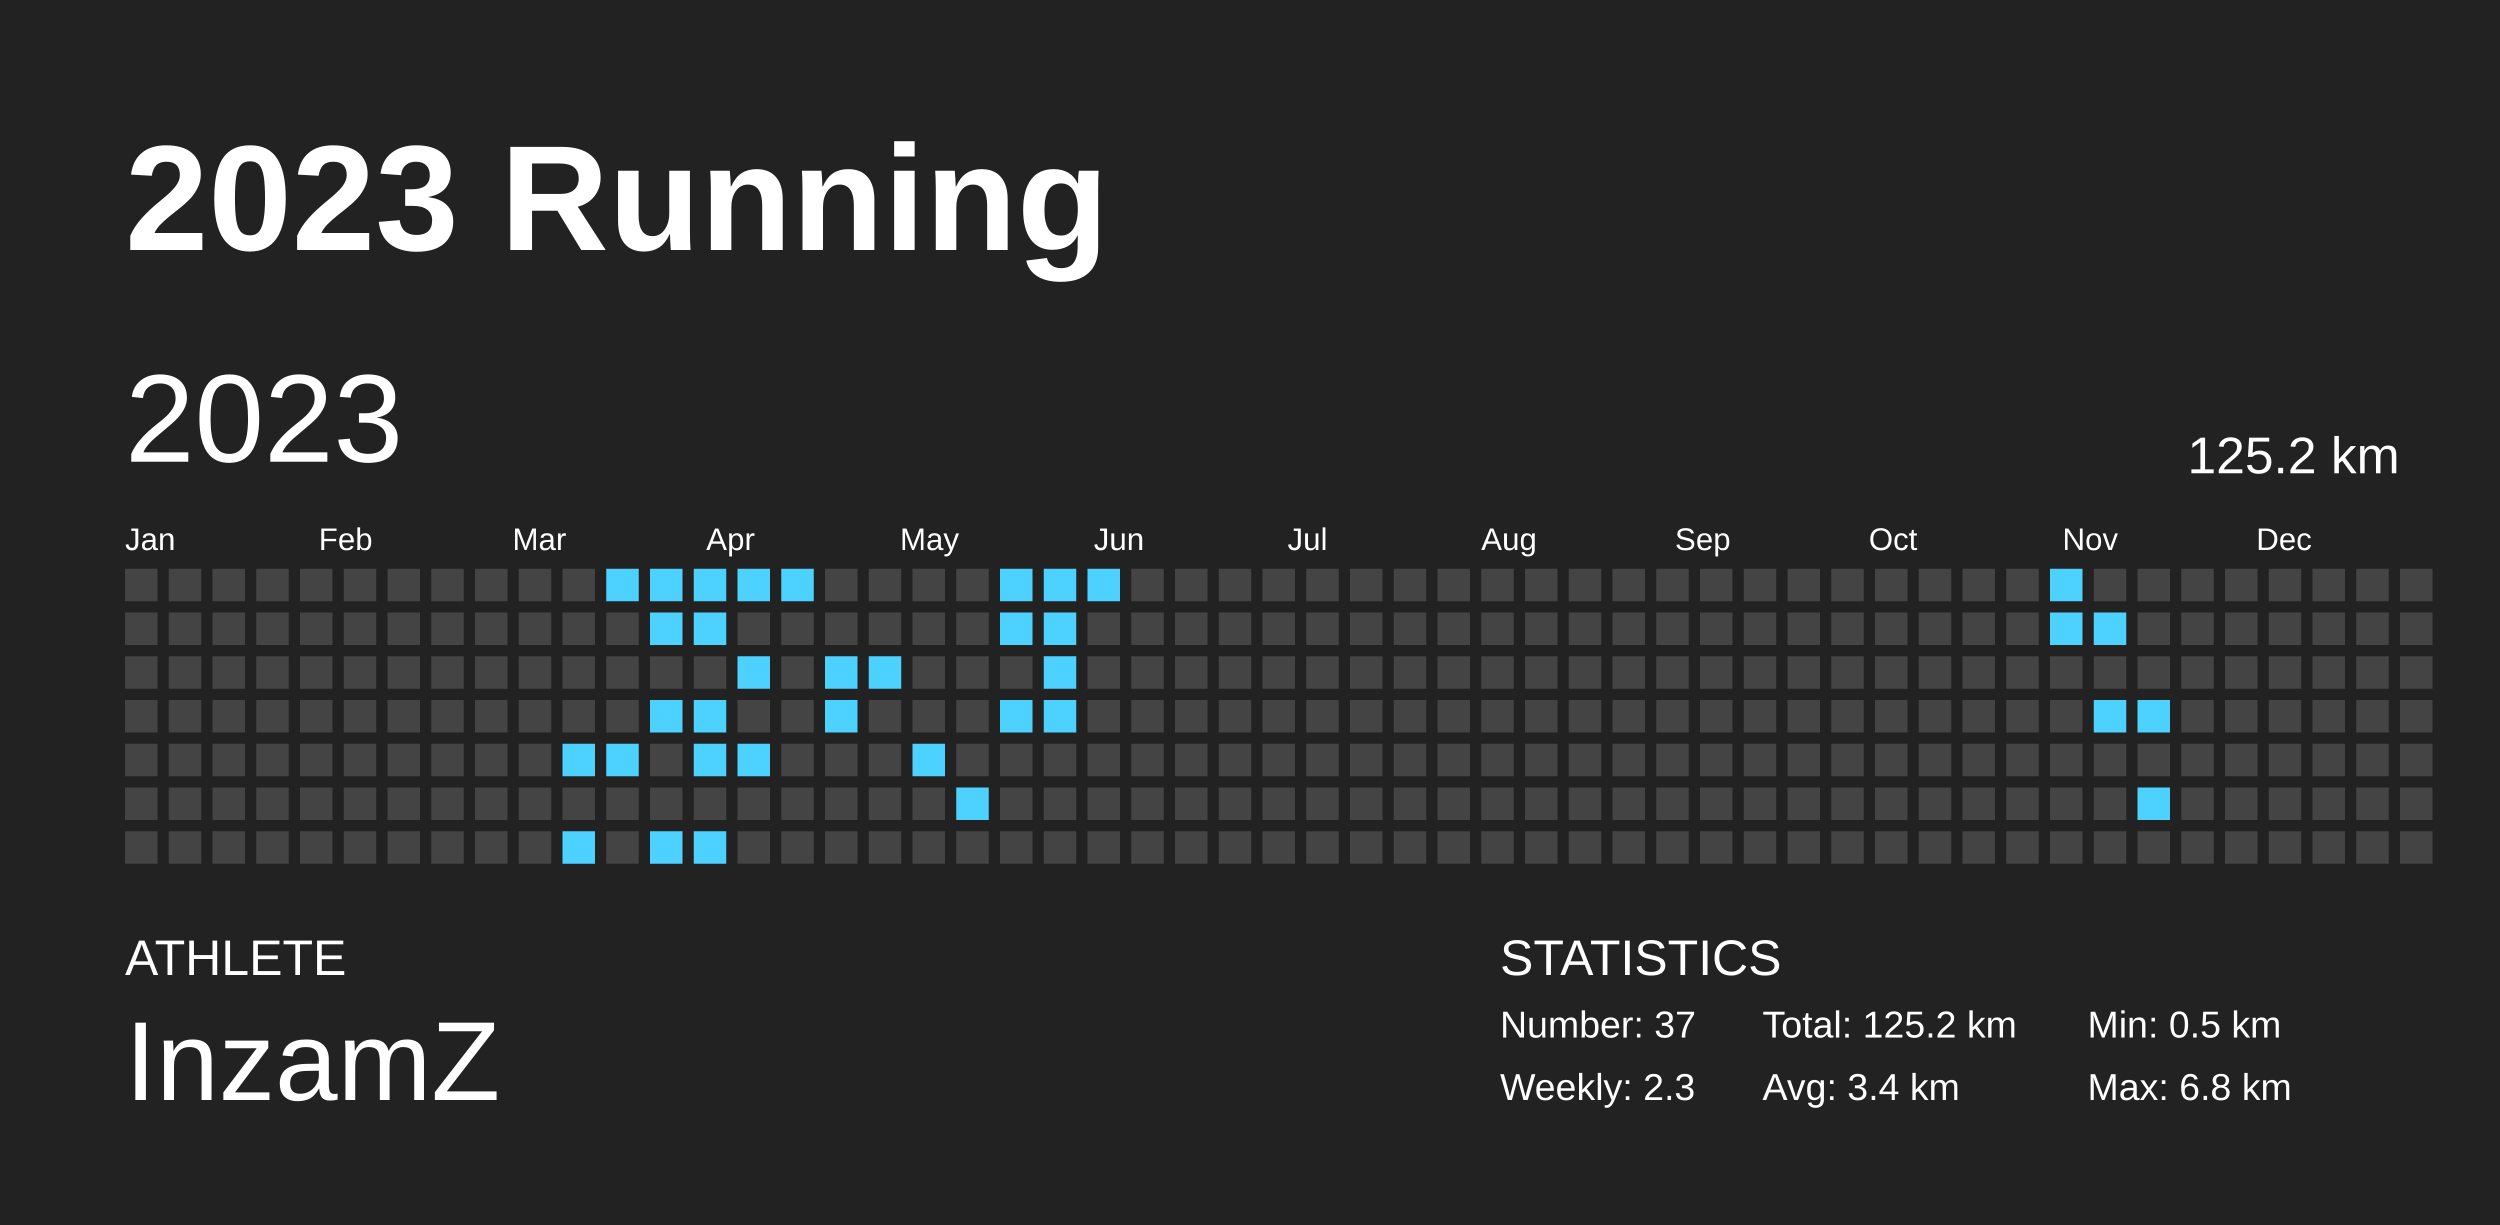
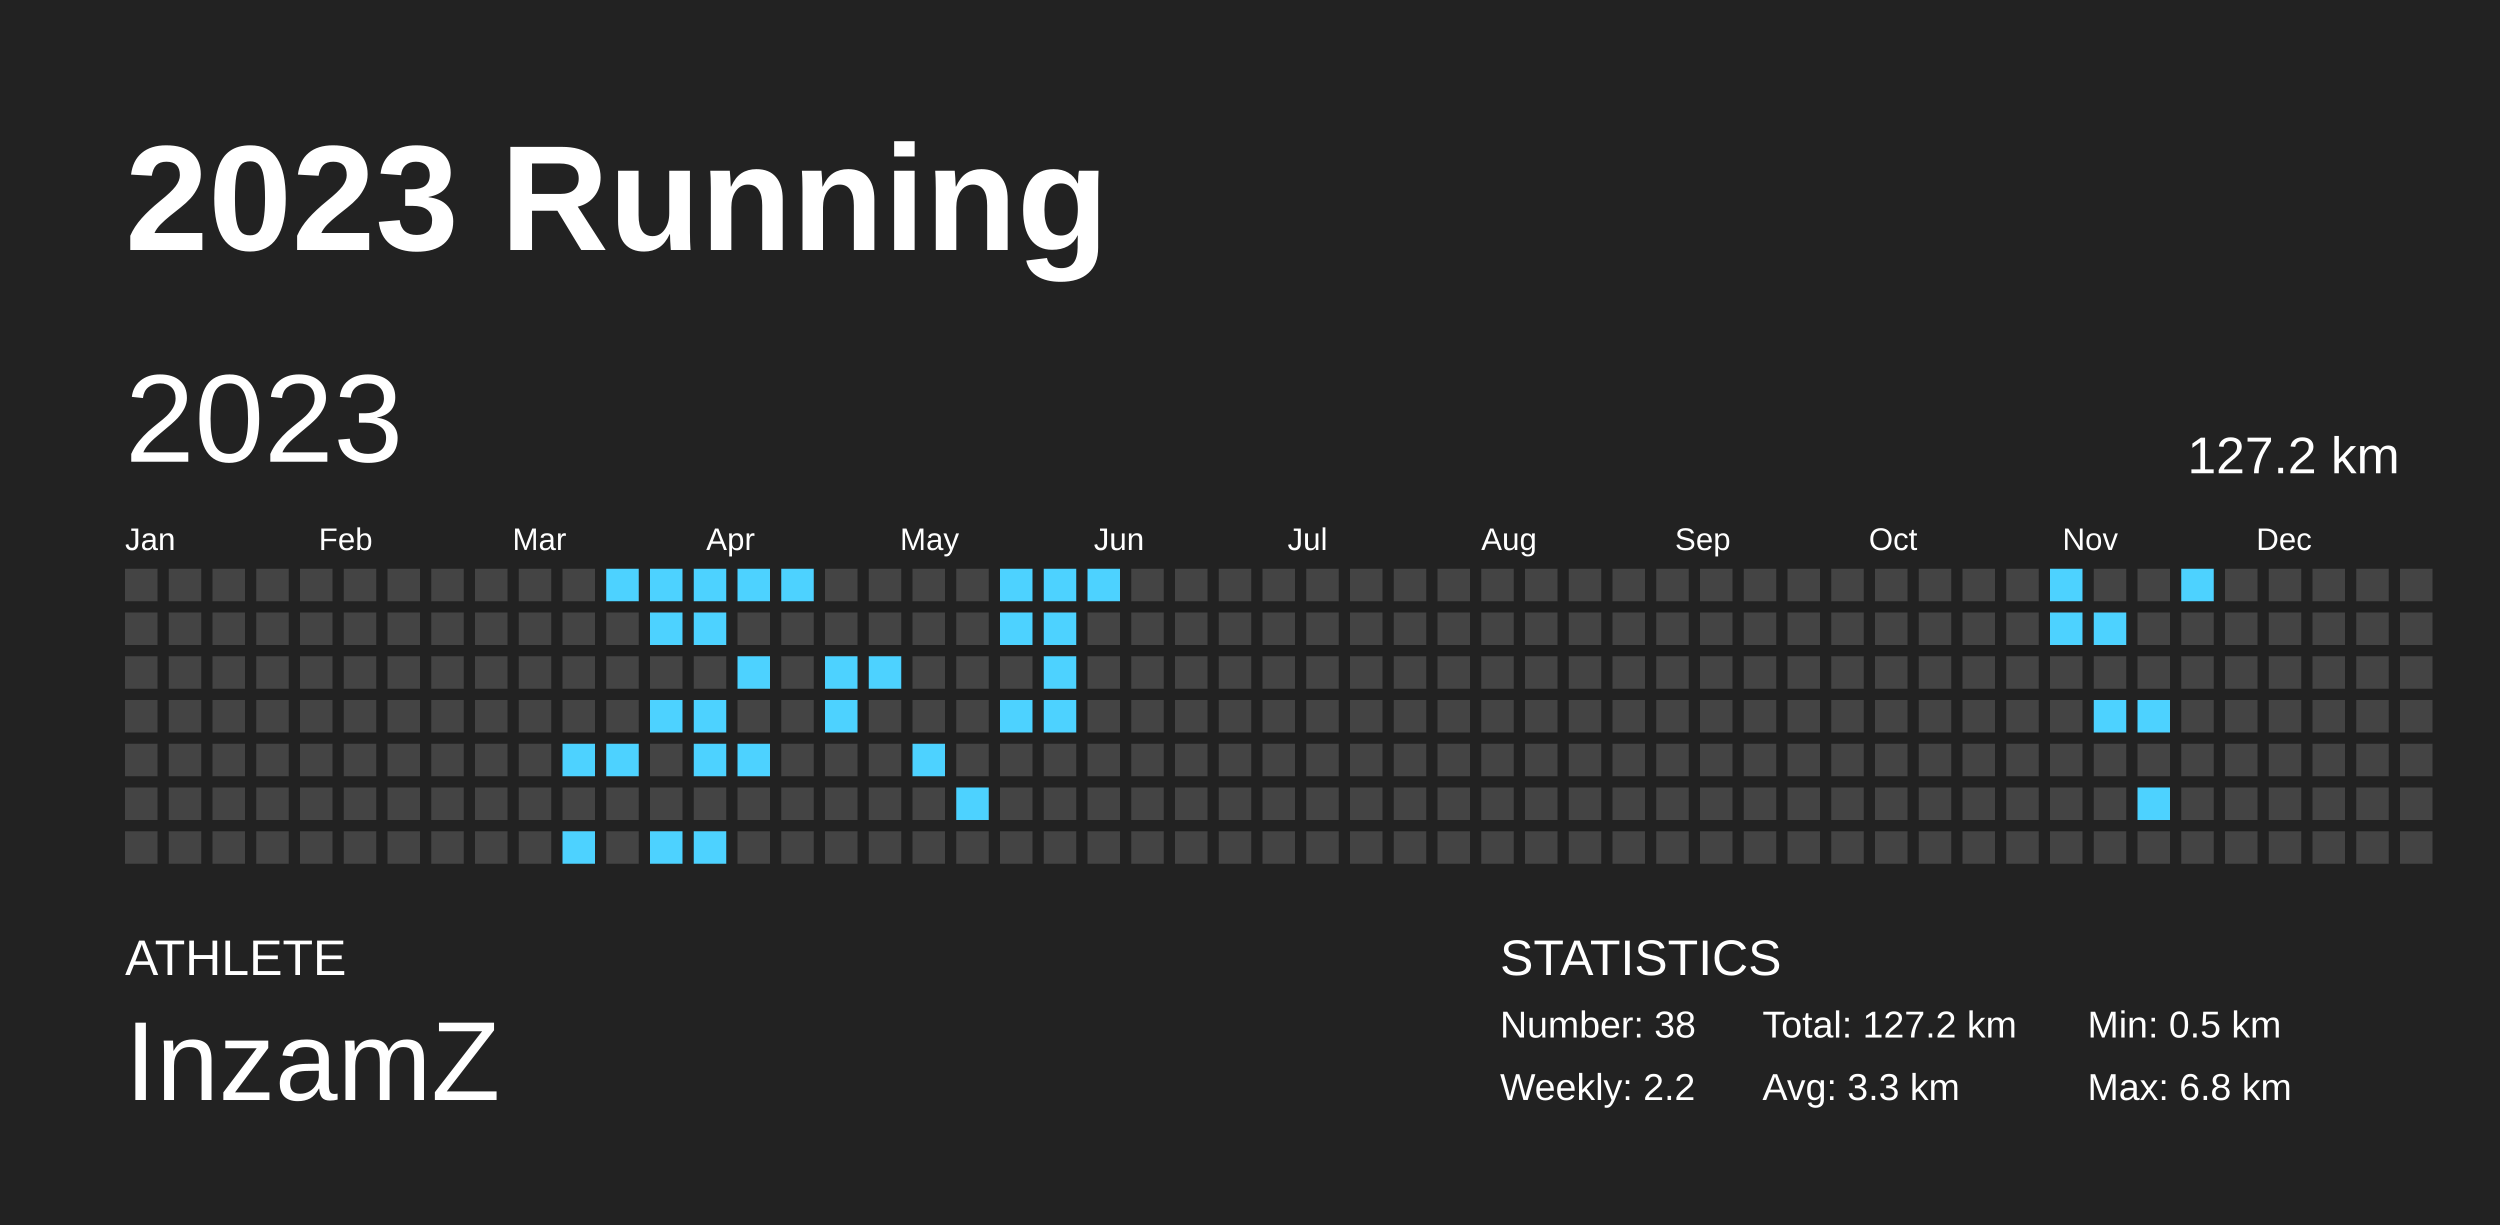
<svg xmlns="http://www.w3.org/2000/svg" baseProfile="full" height="98mm" version="1.1" viewBox="0,0,200,98" width="200mm">
  <defs />
  <rect fill="#222222" height="98" width="200" x="0" y="0" />
  <text fill="#FFFFFF" style="font-size:12px; font-family:Arial; font-weight:bold;" x="10" y="20">2023 Running</text>
  <text fill="#FFFFFF" style="font-size:4px; font-family:Arial" x="10" y="78">ATHLETE</text>
  <text fill="#FFFFFF" style="font-size:9px; font-family:Arial" x="10" y="88">InzamZ</text>
  <text fill="#FFFFFF" style="font-size:4px; font-family:Arial" x="120" y="78">STATISTICS</text>
-   <text fill="#FFFFFF" style="font-size:3px; font-family:Arial" x="120" y="83">Number: 37</text>
-   <text fill="#FFFFFF" style="font-size:3px; font-family:Arial" x="120" y="88">Weekly: 2.3</text>
-   <text fill="#FFFFFF" style="font-size:3px; font-family:Arial" x="141" y="83">Total: 125.2 km</text>
-   <text fill="#FFFFFF" style="font-size:3px; font-family:Arial" x="141" y="88">Avg: 3.4 km</text>
+   <text fill="#FFFFFF" style="font-size:3px; font-family:Arial" x="120" y="83">Number: 38</text>
+   <text fill="#FFFFFF" style="font-size:3px; font-family:Arial" x="120" y="88">Weekly: 2.2</text>
+   <text fill="#FFFFFF" style="font-size:3px; font-family:Arial" x="141" y="83">Total: 127.2 km</text>
+   <text fill="#FFFFFF" style="font-size:3px; font-family:Arial" x="141" y="88">Avg: 3.3 km</text>
  <text fill="#FFFFFF" style="font-size:3px; font-family:Arial" x="167" y="83">Min: 0.5 km</text>
  <text fill="#FFFFFF" style="font-size:3px; font-family:Arial" x="167" y="88">Max: 6.8 km</text>
  <text dominant-baseline="hanging" fill="#FFFFFF" style="font-size:10.0px; font-family:Arial;" x="10" y="30">2023</text>
-   <text dominant-baseline="hanging" fill="#FFFFFF" style="font-size:4.125px; font-family:Arial;" x="175" y="35">125.2 km</text>
+   <text dominant-baseline="hanging" fill="#FFFFFF" style="font-size:4.125px; font-family:Arial;" x="175" y="35">127.2 km</text>
  <text fill="#FFFFFF" style="font-size:2.5px; font-family:Arial" x="10.0" y="44">Jan</text>
  <text fill="#FFFFFF" style="font-size:2.5px; font-family:Arial" x="25.5" y="44">Feb</text>
  <text fill="#FFFFFF" style="font-size:2.5px; font-family:Arial" x="41.0" y="44">Mar</text>
  <text fill="#FFFFFF" style="font-size:2.5px; font-family:Arial" x="56.5" y="44">Apr</text>
  <text fill="#FFFFFF" style="font-size:2.5px; font-family:Arial" x="72.0" y="44">May</text>
  <text fill="#FFFFFF" style="font-size:2.5px; font-family:Arial" x="87.5" y="44">Jun</text>
  <text fill="#FFFFFF" style="font-size:2.5px; font-family:Arial" x="103.0" y="44">Jul</text>
  <text fill="#FFFFFF" style="font-size:2.5px; font-family:Arial" x="118.5" y="44">Aug</text>
  <text fill="#FFFFFF" style="font-size:2.5px; font-family:Arial" x="134.0" y="44">Sep</text>
  <text fill="#FFFFFF" style="font-size:2.5px; font-family:Arial" x="149.5" y="44">Oct</text>
  <text fill="#FFFFFF" style="font-size:2.5px; font-family:Arial" x="165.0" y="44">Nov</text>
  <text fill="#FFFFFF" style="font-size:2.5px; font-family:Arial" x="180.5" y="44">Dec</text>
  <rect fill="#444444" height="2.6" width="2.6" x="10.0" y="45.5" />
  <rect fill="#444444" height="2.6" width="2.6" x="10.0" y="49.0" />
  <rect fill="#444444" height="2.6" width="2.6" x="10.0" y="52.5" />
  <rect fill="#444444" height="2.6" width="2.6" x="10.0" y="56.0" />
  <rect fill="#444444" height="2.6" width="2.6" x="10.0" y="59.5" />
  <rect fill="#444444" height="2.6" width="2.6" x="10.0" y="63.0" />
  <rect fill="#444444" height="2.6" width="2.6" x="10.0" y="66.5" />
  <rect fill="#444444" height="2.6" width="2.6" x="13.5" y="45.5" />
  <rect fill="#444444" height="2.6" width="2.6" x="13.5" y="49.0" />
  <rect fill="#444444" height="2.6" width="2.6" x="13.5" y="52.5" />
  <rect fill="#444444" height="2.6" width="2.6" x="13.5" y="56.0" />
  <rect fill="#444444" height="2.6" width="2.6" x="13.5" y="59.5" />
  <rect fill="#444444" height="2.6" width="2.6" x="13.5" y="63.0" />
  <rect fill="#444444" height="2.6" width="2.6" x="13.5" y="66.5" />
  <rect fill="#444444" height="2.6" width="2.6" x="17.0" y="45.5" />
  <rect fill="#444444" height="2.6" width="2.6" x="17.0" y="49.0" />
  <rect fill="#444444" height="2.6" width="2.6" x="17.0" y="52.5" />
  <rect fill="#444444" height="2.6" width="2.6" x="17.0" y="56.0" />
  <rect fill="#444444" height="2.6" width="2.6" x="17.0" y="59.5" />
  <rect fill="#444444" height="2.6" width="2.6" x="17.0" y="63.0" />
  <rect fill="#444444" height="2.6" width="2.6" x="17.0" y="66.5" />
  <rect fill="#444444" height="2.6" width="2.6" x="20.5" y="45.5" />
  <rect fill="#444444" height="2.6" width="2.6" x="20.5" y="49.0" />
  <rect fill="#444444" height="2.6" width="2.6" x="20.5" y="52.5" />
  <rect fill="#444444" height="2.6" width="2.6" x="20.5" y="56.0" />
  <rect fill="#444444" height="2.6" width="2.6" x="20.5" y="59.5" />
  <rect fill="#444444" height="2.6" width="2.6" x="20.5" y="63.0" />
  <rect fill="#444444" height="2.6" width="2.6" x="20.5" y="66.5" />
  <rect fill="#444444" height="2.6" width="2.6" x="24.0" y="45.5" />
  <rect fill="#444444" height="2.6" width="2.6" x="24.0" y="49.0" />
  <rect fill="#444444" height="2.6" width="2.6" x="24.0" y="52.5" />
  <rect fill="#444444" height="2.6" width="2.6" x="24.0" y="56.0" />
  <rect fill="#444444" height="2.6" width="2.6" x="24.0" y="59.5" />
  <rect fill="#444444" height="2.6" width="2.6" x="24.0" y="63.0" />
  <rect fill="#444444" height="2.6" width="2.6" x="24.0" y="66.5" />
  <rect fill="#444444" height="2.6" width="2.6" x="27.5" y="45.5" />
  <rect fill="#444444" height="2.6" width="2.6" x="27.5" y="49.0" />
  <rect fill="#444444" height="2.6" width="2.6" x="27.5" y="52.5" />
  <rect fill="#444444" height="2.6" width="2.6" x="27.5" y="56.0" />
  <rect fill="#444444" height="2.6" width="2.6" x="27.5" y="59.5" />
  <rect fill="#444444" height="2.6" width="2.6" x="27.5" y="63.0" />
  <rect fill="#444444" height="2.6" width="2.6" x="27.5" y="66.5" />
  <rect fill="#444444" height="2.6" width="2.6" x="31.0" y="45.5" />
  <rect fill="#444444" height="2.6" width="2.6" x="31.0" y="49.0" />
  <rect fill="#444444" height="2.6" width="2.6" x="31.0" y="52.5" />
  <rect fill="#444444" height="2.6" width="2.6" x="31.0" y="56.0" />
  <rect fill="#444444" height="2.6" width="2.6" x="31.0" y="59.5" />
  <rect fill="#444444" height="2.6" width="2.6" x="31.0" y="63.0" />
  <rect fill="#444444" height="2.6" width="2.6" x="31.0" y="66.5" />
  <rect fill="#444444" height="2.6" width="2.6" x="34.5" y="45.5" />
  <rect fill="#444444" height="2.6" width="2.6" x="34.5" y="49.0" />
  <rect fill="#444444" height="2.6" width="2.6" x="34.5" y="52.5" />
  <rect fill="#444444" height="2.6" width="2.6" x="34.5" y="56.0" />
  <rect fill="#444444" height="2.6" width="2.6" x="34.5" y="59.5" />
  <rect fill="#444444" height="2.6" width="2.6" x="34.5" y="63.0" />
  <rect fill="#444444" height="2.6" width="2.6" x="34.5" y="66.5" />
  <rect fill="#444444" height="2.6" width="2.6" x="38.0" y="45.5" />
  <rect fill="#444444" height="2.6" width="2.6" x="38.0" y="49.0" />
  <rect fill="#444444" height="2.6" width="2.6" x="38.0" y="52.5" />
  <rect fill="#444444" height="2.6" width="2.6" x="38.0" y="56.0" />
  <rect fill="#444444" height="2.6" width="2.6" x="38.0" y="59.5" />
  <rect fill="#444444" height="2.6" width="2.6" x="38.0" y="63.0" />
  <rect fill="#444444" height="2.6" width="2.6" x="38.0" y="66.5" />
  <rect fill="#444444" height="2.6" width="2.6" x="41.5" y="45.5" />
  <rect fill="#444444" height="2.6" width="2.6" x="41.5" y="49.0" />
  <rect fill="#444444" height="2.6" width="2.6" x="41.5" y="52.5" />
  <rect fill="#444444" height="2.6" width="2.6" x="41.5" y="56.0" />
  <rect fill="#444444" height="2.6" width="2.6" x="41.5" y="59.5" />
  <rect fill="#444444" height="2.6" width="2.6" x="41.5" y="63.0" />
  <rect fill="#444444" height="2.6" width="2.6" x="41.5" y="66.5" />
  <rect fill="#444444" height="2.6" width="2.6" x="45.0" y="45.5" />
  <rect fill="#444444" height="2.6" width="2.6" x="45.0" y="49.0" />
  <rect fill="#444444" height="2.6" width="2.6" x="45.0" y="52.5" />
  <rect fill="#444444" height="2.6" width="2.6" x="45.0" y="56.0" />
  <rect fill="#4dd2ff" height="2.6" width="2.6" x="45.0" y="59.5" />
  <rect fill="#444444" height="2.6" width="2.6" x="45.0" y="63.0" />
  <rect fill="#4dd2ff" height="2.6" width="2.6" x="45.0" y="66.5" />
  <rect fill="#4dd2ff" height="2.6" width="2.6" x="48.5" y="45.5" />
  <rect fill="#444444" height="2.6" width="2.6" x="48.5" y="49.0" />
  <rect fill="#444444" height="2.6" width="2.6" x="48.5" y="52.5" />
  <rect fill="#444444" height="2.6" width="2.6" x="48.5" y="56.0" />
  <rect fill="#4dd2ff" height="2.6" width="2.6" x="48.5" y="59.5" />
  <rect fill="#444444" height="2.6" width="2.6" x="48.5" y="63.0" />
  <rect fill="#444444" height="2.6" width="2.6" x="48.5" y="66.5" />
  <rect fill="#4dd2ff" height="2.6" width="2.6" x="52.0" y="45.5" />
  <rect fill="#4dd2ff" height="2.6" width="2.6" x="52.0" y="49.0" />
  <rect fill="#444444" height="2.6" width="2.6" x="52.0" y="52.5" />
  <rect fill="#4dd2ff" height="2.6" width="2.6" x="52.0" y="56.0" />
  <rect fill="#444444" height="2.6" width="2.6" x="52.0" y="59.5" />
  <rect fill="#444444" height="2.6" width="2.6" x="52.0" y="63.0" />
  <rect fill="#4dd2ff" height="2.6" width="2.6" x="52.0" y="66.5" />
  <rect fill="#4dd2ff" height="2.6" width="2.6" x="55.5" y="45.5" />
  <rect fill="#4dd2ff" height="2.6" width="2.6" x="55.5" y="49.0" />
  <rect fill="#444444" height="2.6" width="2.6" x="55.5" y="52.5" />
  <rect fill="#4dd2ff" height="2.6" width="2.6" x="55.5" y="56.0" />
  <rect fill="#4dd2ff" height="2.6" width="2.6" x="55.5" y="59.5" />
  <rect fill="#444444" height="2.6" width="2.6" x="55.5" y="63.0" />
  <rect fill="#4dd2ff" height="2.6" width="2.6" x="55.5" y="66.5" />
  <rect fill="#4dd2ff" height="2.6" width="2.6" x="59.0" y="45.5" />
  <rect fill="#444444" height="2.6" width="2.6" x="59.0" y="49.0" />
  <rect fill="#4dd2ff" height="2.6" width="2.6" x="59.0" y="52.5" />
  <rect fill="#444444" height="2.6" width="2.6" x="59.0" y="56.0" />
  <rect fill="#4dd2ff" height="2.6" width="2.6" x="59.0" y="59.5" />
  <rect fill="#444444" height="2.6" width="2.6" x="59.0" y="63.0" />
  <rect fill="#444444" height="2.6" width="2.6" x="59.0" y="66.5" />
  <rect fill="#4dd2ff" height="2.6" width="2.6" x="62.5" y="45.5" />
  <rect fill="#444444" height="2.6" width="2.6" x="62.5" y="49.0" />
  <rect fill="#444444" height="2.6" width="2.6" x="62.5" y="52.5" />
  <rect fill="#444444" height="2.6" width="2.6" x="62.5" y="56.0" />
  <rect fill="#444444" height="2.6" width="2.6" x="62.5" y="59.5" />
  <rect fill="#444444" height="2.6" width="2.6" x="62.5" y="63.0" />
  <rect fill="#444444" height="2.6" width="2.6" x="62.5" y="66.5" />
  <rect fill="#444444" height="2.6" width="2.6" x="66.0" y="45.5" />
  <rect fill="#444444" height="2.6" width="2.6" x="66.0" y="49.0" />
  <rect fill="#4dd2ff" height="2.6" width="2.6" x="66.0" y="52.5" />
  <rect fill="#4dd2ff" height="2.6" width="2.6" x="66.0" y="56.0" />
  <rect fill="#444444" height="2.6" width="2.6" x="66.0" y="59.5" />
  <rect fill="#444444" height="2.6" width="2.6" x="66.0" y="63.0" />
  <rect fill="#444444" height="2.6" width="2.6" x="66.0" y="66.5" />
  <rect fill="#444444" height="2.6" width="2.6" x="69.5" y="45.5" />
  <rect fill="#444444" height="2.6" width="2.6" x="69.5" y="49.0" />
  <rect fill="#4dd2ff" height="2.6" width="2.6" x="69.5" y="52.5" />
  <rect fill="#444444" height="2.6" width="2.6" x="69.5" y="56.0" />
  <rect fill="#444444" height="2.6" width="2.6" x="69.5" y="59.5" />
  <rect fill="#444444" height="2.6" width="2.6" x="69.5" y="63.0" />
  <rect fill="#444444" height="2.6" width="2.6" x="69.5" y="66.5" />
  <rect fill="#444444" height="2.6" width="2.6" x="73.0" y="45.5" />
  <rect fill="#444444" height="2.6" width="2.6" x="73.0" y="49.0" />
  <rect fill="#444444" height="2.6" width="2.6" x="73.0" y="52.5" />
  <rect fill="#444444" height="2.6" width="2.6" x="73.0" y="56.0" />
  <rect fill="#4dd2ff" height="2.6" width="2.6" x="73.0" y="59.5" />
  <rect fill="#444444" height="2.6" width="2.6" x="73.0" y="63.0" />
  <rect fill="#444444" height="2.6" width="2.6" x="73.0" y="66.5" />
  <rect fill="#444444" height="2.6" width="2.6" x="76.5" y="45.5" />
  <rect fill="#444444" height="2.6" width="2.6" x="76.5" y="49.0" />
  <rect fill="#444444" height="2.6" width="2.6" x="76.5" y="52.5" />
  <rect fill="#444444" height="2.6" width="2.6" x="76.5" y="56.0" />
  <rect fill="#444444" height="2.6" width="2.6" x="76.5" y="59.5" />
  <rect fill="#4dd2ff" height="2.6" width="2.6" x="76.5" y="63.0" />
  <rect fill="#444444" height="2.6" width="2.6" x="76.5" y="66.5" />
  <rect fill="#4dd2ff" height="2.6" width="2.6" x="80.0" y="45.5" />
  <rect fill="#4dd2ff" height="2.6" width="2.6" x="80.0" y="49.0" />
  <rect fill="#444444" height="2.6" width="2.6" x="80.0" y="52.5" />
  <rect fill="#4dd2ff" height="2.6" width="2.6" x="80.0" y="56.0" />
  <rect fill="#444444" height="2.6" width="2.6" x="80.0" y="59.5" />
  <rect fill="#444444" height="2.6" width="2.6" x="80.0" y="63.0" />
  <rect fill="#444444" height="2.6" width="2.6" x="80.0" y="66.5" />
  <rect fill="#4dd2ff" height="2.6" width="2.6" x="83.5" y="45.5" />
  <rect fill="#4dd2ff" height="2.6" width="2.6" x="83.5" y="49.0" />
  <rect fill="#4dd2ff" height="2.6" width="2.6" x="83.5" y="52.5" />
  <rect fill="#4dd2ff" height="2.6" width="2.6" x="83.5" y="56.0" />
  <rect fill="#444444" height="2.6" width="2.6" x="83.5" y="59.5" />
  <rect fill="#444444" height="2.6" width="2.6" x="83.5" y="63.0" />
  <rect fill="#444444" height="2.6" width="2.6" x="83.5" y="66.5" />
  <rect fill="#4dd2ff" height="2.6" width="2.6" x="87.0" y="45.5" />
  <rect fill="#444444" height="2.6" width="2.6" x="87.0" y="49.0" />
  <rect fill="#444444" height="2.6" width="2.6" x="87.0" y="52.5" />
  <rect fill="#444444" height="2.6" width="2.6" x="87.0" y="56.0" />
  <rect fill="#444444" height="2.6" width="2.6" x="87.0" y="59.5" />
  <rect fill="#444444" height="2.6" width="2.6" x="87.0" y="63.0" />
  <rect fill="#444444" height="2.6" width="2.6" x="87.0" y="66.5" />
  <rect fill="#444444" height="2.6" width="2.6" x="90.5" y="45.5" />
  <rect fill="#444444" height="2.6" width="2.6" x="90.5" y="49.0" />
  <rect fill="#444444" height="2.6" width="2.6" x="90.5" y="52.5" />
  <rect fill="#444444" height="2.6" width="2.6" x="90.5" y="56.0" />
  <rect fill="#444444" height="2.6" width="2.6" x="90.5" y="59.5" />
  <rect fill="#444444" height="2.6" width="2.6" x="90.5" y="63.0" />
  <rect fill="#444444" height="2.6" width="2.6" x="90.5" y="66.5" />
  <rect fill="#444444" height="2.6" width="2.6" x="94.0" y="45.5" />
  <rect fill="#444444" height="2.6" width="2.6" x="94.0" y="49.0" />
  <rect fill="#444444" height="2.6" width="2.6" x="94.0" y="52.5" />
  <rect fill="#444444" height="2.6" width="2.6" x="94.0" y="56.0" />
  <rect fill="#444444" height="2.6" width="2.6" x="94.0" y="59.5" />
  <rect fill="#444444" height="2.6" width="2.6" x="94.0" y="63.0" />
  <rect fill="#444444" height="2.6" width="2.6" x="94.0" y="66.5" />
  <rect fill="#444444" height="2.6" width="2.6" x="97.5" y="45.5" />
  <rect fill="#444444" height="2.6" width="2.6" x="97.5" y="49.0" />
  <rect fill="#444444" height="2.6" width="2.6" x="97.5" y="52.5" />
  <rect fill="#444444" height="2.6" width="2.6" x="97.5" y="56.0" />
  <rect fill="#444444" height="2.6" width="2.6" x="97.5" y="59.5" />
  <rect fill="#444444" height="2.6" width="2.6" x="97.5" y="63.0" />
  <rect fill="#444444" height="2.6" width="2.6" x="97.5" y="66.5" />
  <rect fill="#444444" height="2.6" width="2.6" x="101.0" y="45.5" />
  <rect fill="#444444" height="2.6" width="2.6" x="101.0" y="49.0" />
  <rect fill="#444444" height="2.6" width="2.6" x="101.0" y="52.5" />
  <rect fill="#444444" height="2.6" width="2.6" x="101.0" y="56.0" />
  <rect fill="#444444" height="2.6" width="2.6" x="101.0" y="59.5" />
  <rect fill="#444444" height="2.6" width="2.6" x="101.0" y="63.0" />
  <rect fill="#444444" height="2.6" width="2.6" x="101.0" y="66.5" />
  <rect fill="#444444" height="2.6" width="2.6" x="104.5" y="45.5" />
  <rect fill="#444444" height="2.6" width="2.6" x="104.5" y="49.0" />
  <rect fill="#444444" height="2.6" width="2.6" x="104.5" y="52.5" />
  <rect fill="#444444" height="2.6" width="2.6" x="104.5" y="56.0" />
  <rect fill="#444444" height="2.6" width="2.6" x="104.5" y="59.5" />
  <rect fill="#444444" height="2.6" width="2.6" x="104.5" y="63.0" />
  <rect fill="#444444" height="2.6" width="2.6" x="104.5" y="66.5" />
  <rect fill="#444444" height="2.6" width="2.6" x="108.0" y="45.5" />
  <rect fill="#444444" height="2.6" width="2.6" x="108.0" y="49.0" />
  <rect fill="#444444" height="2.6" width="2.6" x="108.0" y="52.5" />
  <rect fill="#444444" height="2.6" width="2.6" x="108.0" y="56.0" />
  <rect fill="#444444" height="2.6" width="2.6" x="108.0" y="59.5" />
  <rect fill="#444444" height="2.6" width="2.6" x="108.0" y="63.0" />
  <rect fill="#444444" height="2.6" width="2.6" x="108.0" y="66.5" />
  <rect fill="#444444" height="2.6" width="2.6" x="111.5" y="45.5" />
  <rect fill="#444444" height="2.6" width="2.6" x="111.5" y="49.0" />
  <rect fill="#444444" height="2.6" width="2.6" x="111.5" y="52.5" />
  <rect fill="#444444" height="2.6" width="2.6" x="111.5" y="56.0" />
  <rect fill="#444444" height="2.6" width="2.6" x="111.5" y="59.5" />
  <rect fill="#444444" height="2.6" width="2.6" x="111.5" y="63.0" />
  <rect fill="#444444" height="2.6" width="2.6" x="111.5" y="66.5" />
  <rect fill="#444444" height="2.6" width="2.6" x="115.0" y="45.5" />
  <rect fill="#444444" height="2.6" width="2.6" x="115.0" y="49.0" />
  <rect fill="#444444" height="2.6" width="2.6" x="115.0" y="52.5" />
  <rect fill="#444444" height="2.6" width="2.6" x="115.0" y="56.0" />
  <rect fill="#444444" height="2.6" width="2.6" x="115.0" y="59.5" />
  <rect fill="#444444" height="2.6" width="2.6" x="115.0" y="63.0" />
  <rect fill="#444444" height="2.6" width="2.6" x="115.0" y="66.5" />
  <rect fill="#444444" height="2.6" width="2.6" x="118.5" y="45.5" />
  <rect fill="#444444" height="2.6" width="2.6" x="118.5" y="49.0" />
  <rect fill="#444444" height="2.6" width="2.6" x="118.5" y="52.5" />
  <rect fill="#444444" height="2.6" width="2.6" x="118.5" y="56.0" />
  <rect fill="#444444" height="2.6" width="2.6" x="118.5" y="59.5" />
  <rect fill="#444444" height="2.6" width="2.6" x="118.5" y="63.0" />
  <rect fill="#444444" height="2.6" width="2.6" x="118.5" y="66.5" />
  <rect fill="#444444" height="2.6" width="2.6" x="122.0" y="45.5" />
  <rect fill="#444444" height="2.6" width="2.6" x="122.0" y="49.0" />
  <rect fill="#444444" height="2.6" width="2.6" x="122.0" y="52.5" />
  <rect fill="#444444" height="2.6" width="2.6" x="122.0" y="56.0" />
  <rect fill="#444444" height="2.6" width="2.6" x="122.0" y="59.5" />
  <rect fill="#444444" height="2.6" width="2.6" x="122.0" y="63.0" />
  <rect fill="#444444" height="2.6" width="2.6" x="122.0" y="66.5" />
  <rect fill="#444444" height="2.6" width="2.6" x="125.5" y="45.5" />
  <rect fill="#444444" height="2.6" width="2.6" x="125.5" y="49.0" />
  <rect fill="#444444" height="2.6" width="2.6" x="125.5" y="52.5" />
  <rect fill="#444444" height="2.6" width="2.6" x="125.5" y="56.0" />
  <rect fill="#444444" height="2.6" width="2.6" x="125.5" y="59.5" />
  <rect fill="#444444" height="2.6" width="2.6" x="125.5" y="63.0" />
  <rect fill="#444444" height="2.6" width="2.6" x="125.5" y="66.5" />
  <rect fill="#444444" height="2.6" width="2.6" x="129.0" y="45.5" />
  <rect fill="#444444" height="2.6" width="2.6" x="129.0" y="49.0" />
  <rect fill="#444444" height="2.6" width="2.6" x="129.0" y="52.5" />
  <rect fill="#444444" height="2.6" width="2.6" x="129.0" y="56.0" />
  <rect fill="#444444" height="2.6" width="2.6" x="129.0" y="59.5" />
  <rect fill="#444444" height="2.6" width="2.6" x="129.0" y="63.0" />
  <rect fill="#444444" height="2.6" width="2.6" x="129.0" y="66.5" />
  <rect fill="#444444" height="2.6" width="2.6" x="132.5" y="45.5" />
  <rect fill="#444444" height="2.6" width="2.6" x="132.5" y="49.0" />
  <rect fill="#444444" height="2.6" width="2.6" x="132.5" y="52.5" />
  <rect fill="#444444" height="2.6" width="2.6" x="132.5" y="56.0" />
  <rect fill="#444444" height="2.6" width="2.6" x="132.5" y="59.5" />
  <rect fill="#444444" height="2.6" width="2.6" x="132.5" y="63.0" />
  <rect fill="#444444" height="2.6" width="2.6" x="132.5" y="66.5" />
  <rect fill="#444444" height="2.6" width="2.6" x="136.0" y="45.5" />
  <rect fill="#444444" height="2.6" width="2.6" x="136.0" y="49.0" />
  <rect fill="#444444" height="2.6" width="2.6" x="136.0" y="52.5" />
  <rect fill="#444444" height="2.6" width="2.6" x="136.0" y="56.0" />
  <rect fill="#444444" height="2.6" width="2.6" x="136.0" y="59.5" />
  <rect fill="#444444" height="2.6" width="2.6" x="136.0" y="63.0" />
  <rect fill="#444444" height="2.6" width="2.6" x="136.0" y="66.5" />
  <rect fill="#444444" height="2.6" width="2.6" x="139.5" y="45.5" />
  <rect fill="#444444" height="2.6" width="2.6" x="139.5" y="49.0" />
  <rect fill="#444444" height="2.6" width="2.6" x="139.5" y="52.5" />
  <rect fill="#444444" height="2.6" width="2.6" x="139.5" y="56.0" />
  <rect fill="#444444" height="2.6" width="2.6" x="139.5" y="59.5" />
  <rect fill="#444444" height="2.6" width="2.6" x="139.5" y="63.0" />
  <rect fill="#444444" height="2.6" width="2.6" x="139.5" y="66.5" />
  <rect fill="#444444" height="2.6" width="2.6" x="143.0" y="45.5" />
  <rect fill="#444444" height="2.6" width="2.6" x="143.0" y="49.0" />
  <rect fill="#444444" height="2.6" width="2.6" x="143.0" y="52.5" />
  <rect fill="#444444" height="2.6" width="2.6" x="143.0" y="56.0" />
  <rect fill="#444444" height="2.6" width="2.6" x="143.0" y="59.5" />
  <rect fill="#444444" height="2.6" width="2.6" x="143.0" y="63.0" />
  <rect fill="#444444" height="2.6" width="2.6" x="143.0" y="66.5" />
  <rect fill="#444444" height="2.6" width="2.6" x="146.5" y="45.5" />
  <rect fill="#444444" height="2.6" width="2.6" x="146.5" y="49.0" />
  <rect fill="#444444" height="2.6" width="2.6" x="146.5" y="52.5" />
  <rect fill="#444444" height="2.6" width="2.6" x="146.5" y="56.0" />
  <rect fill="#444444" height="2.6" width="2.6" x="146.5" y="59.5" />
  <rect fill="#444444" height="2.6" width="2.6" x="146.5" y="63.0" />
  <rect fill="#444444" height="2.6" width="2.6" x="146.5" y="66.5" />
  <rect fill="#444444" height="2.6" width="2.6" x="150.0" y="45.5" />
  <rect fill="#444444" height="2.6" width="2.6" x="150.0" y="49.0" />
  <rect fill="#444444" height="2.6" width="2.6" x="150.0" y="52.5" />
  <rect fill="#444444" height="2.6" width="2.6" x="150.0" y="56.0" />
  <rect fill="#444444" height="2.6" width="2.6" x="150.0" y="59.5" />
  <rect fill="#444444" height="2.6" width="2.6" x="150.0" y="63.0" />
  <rect fill="#444444" height="2.6" width="2.6" x="150.0" y="66.5" />
  <rect fill="#444444" height="2.6" width="2.6" x="153.5" y="45.5" />
  <rect fill="#444444" height="2.6" width="2.6" x="153.5" y="49.0" />
  <rect fill="#444444" height="2.6" width="2.6" x="153.5" y="52.5" />
  <rect fill="#444444" height="2.6" width="2.6" x="153.5" y="56.0" />
  <rect fill="#444444" height="2.6" width="2.6" x="153.5" y="59.5" />
  <rect fill="#444444" height="2.6" width="2.6" x="153.5" y="63.0" />
  <rect fill="#444444" height="2.6" width="2.6" x="153.5" y="66.5" />
  <rect fill="#444444" height="2.6" width="2.6" x="157.0" y="45.5" />
  <rect fill="#444444" height="2.6" width="2.6" x="157.0" y="49.0" />
  <rect fill="#444444" height="2.6" width="2.6" x="157.0" y="52.5" />
  <rect fill="#444444" height="2.6" width="2.6" x="157.0" y="56.0" />
  <rect fill="#444444" height="2.6" width="2.6" x="157.0" y="59.5" />
  <rect fill="#444444" height="2.6" width="2.6" x="157.0" y="63.0" />
  <rect fill="#444444" height="2.6" width="2.6" x="157.0" y="66.5" />
  <rect fill="#444444" height="2.6" width="2.6" x="160.5" y="45.5" />
  <rect fill="#444444" height="2.6" width="2.6" x="160.5" y="49.0" />
  <rect fill="#444444" height="2.6" width="2.6" x="160.5" y="52.5" />
  <rect fill="#444444" height="2.6" width="2.6" x="160.5" y="56.0" />
  <rect fill="#444444" height="2.6" width="2.6" x="160.5" y="59.5" />
  <rect fill="#444444" height="2.6" width="2.6" x="160.5" y="63.0" />
  <rect fill="#444444" height="2.6" width="2.6" x="160.5" y="66.5" />
  <rect fill="#4dd2ff" height="2.6" width="2.6" x="164.0" y="45.5" />
  <rect fill="#4dd2ff" height="2.6" width="2.6" x="164.0" y="49.0" />
  <rect fill="#444444" height="2.6" width="2.6" x="164.0" y="52.5" />
  <rect fill="#444444" height="2.6" width="2.6" x="164.0" y="56.0" />
  <rect fill="#444444" height="2.6" width="2.6" x="164.0" y="59.5" />
  <rect fill="#444444" height="2.6" width="2.6" x="164.0" y="63.0" />
  <rect fill="#444444" height="2.6" width="2.6" x="164.0" y="66.5" />
  <rect fill="#444444" height="2.6" width="2.6" x="167.5" y="45.5" />
  <rect fill="#4dd2ff" height="2.6" width="2.6" x="167.5" y="49.0" />
  <rect fill="#444444" height="2.6" width="2.6" x="167.5" y="52.5" />
  <rect fill="#4dd2ff" height="2.6" width="2.6" x="167.5" y="56.0" />
  <rect fill="#444444" height="2.6" width="2.6" x="167.5" y="59.5" />
  <rect fill="#444444" height="2.6" width="2.6" x="167.5" y="63.0" />
  <rect fill="#444444" height="2.6" width="2.6" x="167.5" y="66.5" />
  <rect fill="#444444" height="2.6" width="2.6" x="171.0" y="45.5" />
  <rect fill="#444444" height="2.6" width="2.6" x="171.0" y="49.0" />
  <rect fill="#444444" height="2.6" width="2.6" x="171.0" y="52.5" />
  <rect fill="#4dd2ff" height="2.6" width="2.6" x="171.0" y="56.0" />
  <rect fill="#444444" height="2.6" width="2.6" x="171.0" y="59.5" />
  <rect fill="#4dd2ff" height="2.6" width="2.6" x="171.0" y="63.0" />
  <rect fill="#444444" height="2.6" width="2.6" x="171.0" y="66.5" />
-   <rect fill="#444444" height="2.6" width="2.6" x="174.5" y="45.5" />
+   <rect fill="#4dd2ff" height="2.6" width="2.6" x="174.5" y="45.5" />
  <rect fill="#444444" height="2.6" width="2.6" x="174.5" y="49.0" />
  <rect fill="#444444" height="2.6" width="2.6" x="174.5" y="52.5" />
  <rect fill="#444444" height="2.6" width="2.6" x="174.5" y="56.0" />
  <rect fill="#444444" height="2.6" width="2.6" x="174.5" y="59.5" />
  <rect fill="#444444" height="2.6" width="2.6" x="174.5" y="63.0" />
  <rect fill="#444444" height="2.6" width="2.6" x="174.5" y="66.5" />
  <rect fill="#444444" height="2.6" width="2.6" x="178.0" y="45.5" />
  <rect fill="#444444" height="2.6" width="2.6" x="178.0" y="49.0" />
  <rect fill="#444444" height="2.6" width="2.6" x="178.0" y="52.5" />
  <rect fill="#444444" height="2.6" width="2.6" x="178.0" y="56.0" />
  <rect fill="#444444" height="2.6" width="2.6" x="178.0" y="59.5" />
  <rect fill="#444444" height="2.6" width="2.6" x="178.0" y="63.0" />
  <rect fill="#444444" height="2.6" width="2.6" x="178.0" y="66.5" />
  <rect fill="#444444" height="2.6" width="2.6" x="181.5" y="45.5" />
  <rect fill="#444444" height="2.6" width="2.6" x="181.5" y="49.0" />
  <rect fill="#444444" height="2.6" width="2.6" x="181.5" y="52.5" />
  <rect fill="#444444" height="2.6" width="2.6" x="181.5" y="56.0" />
  <rect fill="#444444" height="2.6" width="2.6" x="181.5" y="59.5" />
  <rect fill="#444444" height="2.6" width="2.6" x="181.5" y="63.0" />
  <rect fill="#444444" height="2.6" width="2.6" x="181.5" y="66.5" />
  <rect fill="#444444" height="2.6" width="2.6" x="185.0" y="45.5" />
  <rect fill="#444444" height="2.6" width="2.6" x="185.0" y="49.0" />
  <rect fill="#444444" height="2.6" width="2.6" x="185.0" y="52.5" />
  <rect fill="#444444" height="2.6" width="2.6" x="185.0" y="56.0" />
  <rect fill="#444444" height="2.6" width="2.6" x="185.0" y="59.5" />
  <rect fill="#444444" height="2.6" width="2.6" x="185.0" y="63.0" />
  <rect fill="#444444" height="2.6" width="2.6" x="185.0" y="66.5" />
  <rect fill="#444444" height="2.6" width="2.6" x="188.5" y="45.5" />
  <rect fill="#444444" height="2.6" width="2.6" x="188.5" y="49.0" />
  <rect fill="#444444" height="2.6" width="2.6" x="188.5" y="52.5" />
  <rect fill="#444444" height="2.6" width="2.6" x="188.5" y="56.0" />
  <rect fill="#444444" height="2.6" width="2.6" x="188.5" y="59.5" />
  <rect fill="#444444" height="2.6" width="2.6" x="188.5" y="63.0" />
  <rect fill="#444444" height="2.6" width="2.6" x="188.5" y="66.5" />
  <rect fill="#444444" height="2.6" width="2.6" x="192.0" y="45.5" />
  <rect fill="#444444" height="2.6" width="2.6" x="192.0" y="49.0" />
  <rect fill="#444444" height="2.6" width="2.6" x="192.0" y="52.5" />
  <rect fill="#444444" height="2.6" width="2.6" x="192.0" y="56.0" />
  <rect fill="#444444" height="2.6" width="2.6" x="192.0" y="59.5" />
  <rect fill="#444444" height="2.6" width="2.6" x="192.0" y="63.0" />
  <rect fill="#444444" height="2.6" width="2.6" x="192.0" y="66.5" />
</svg>
